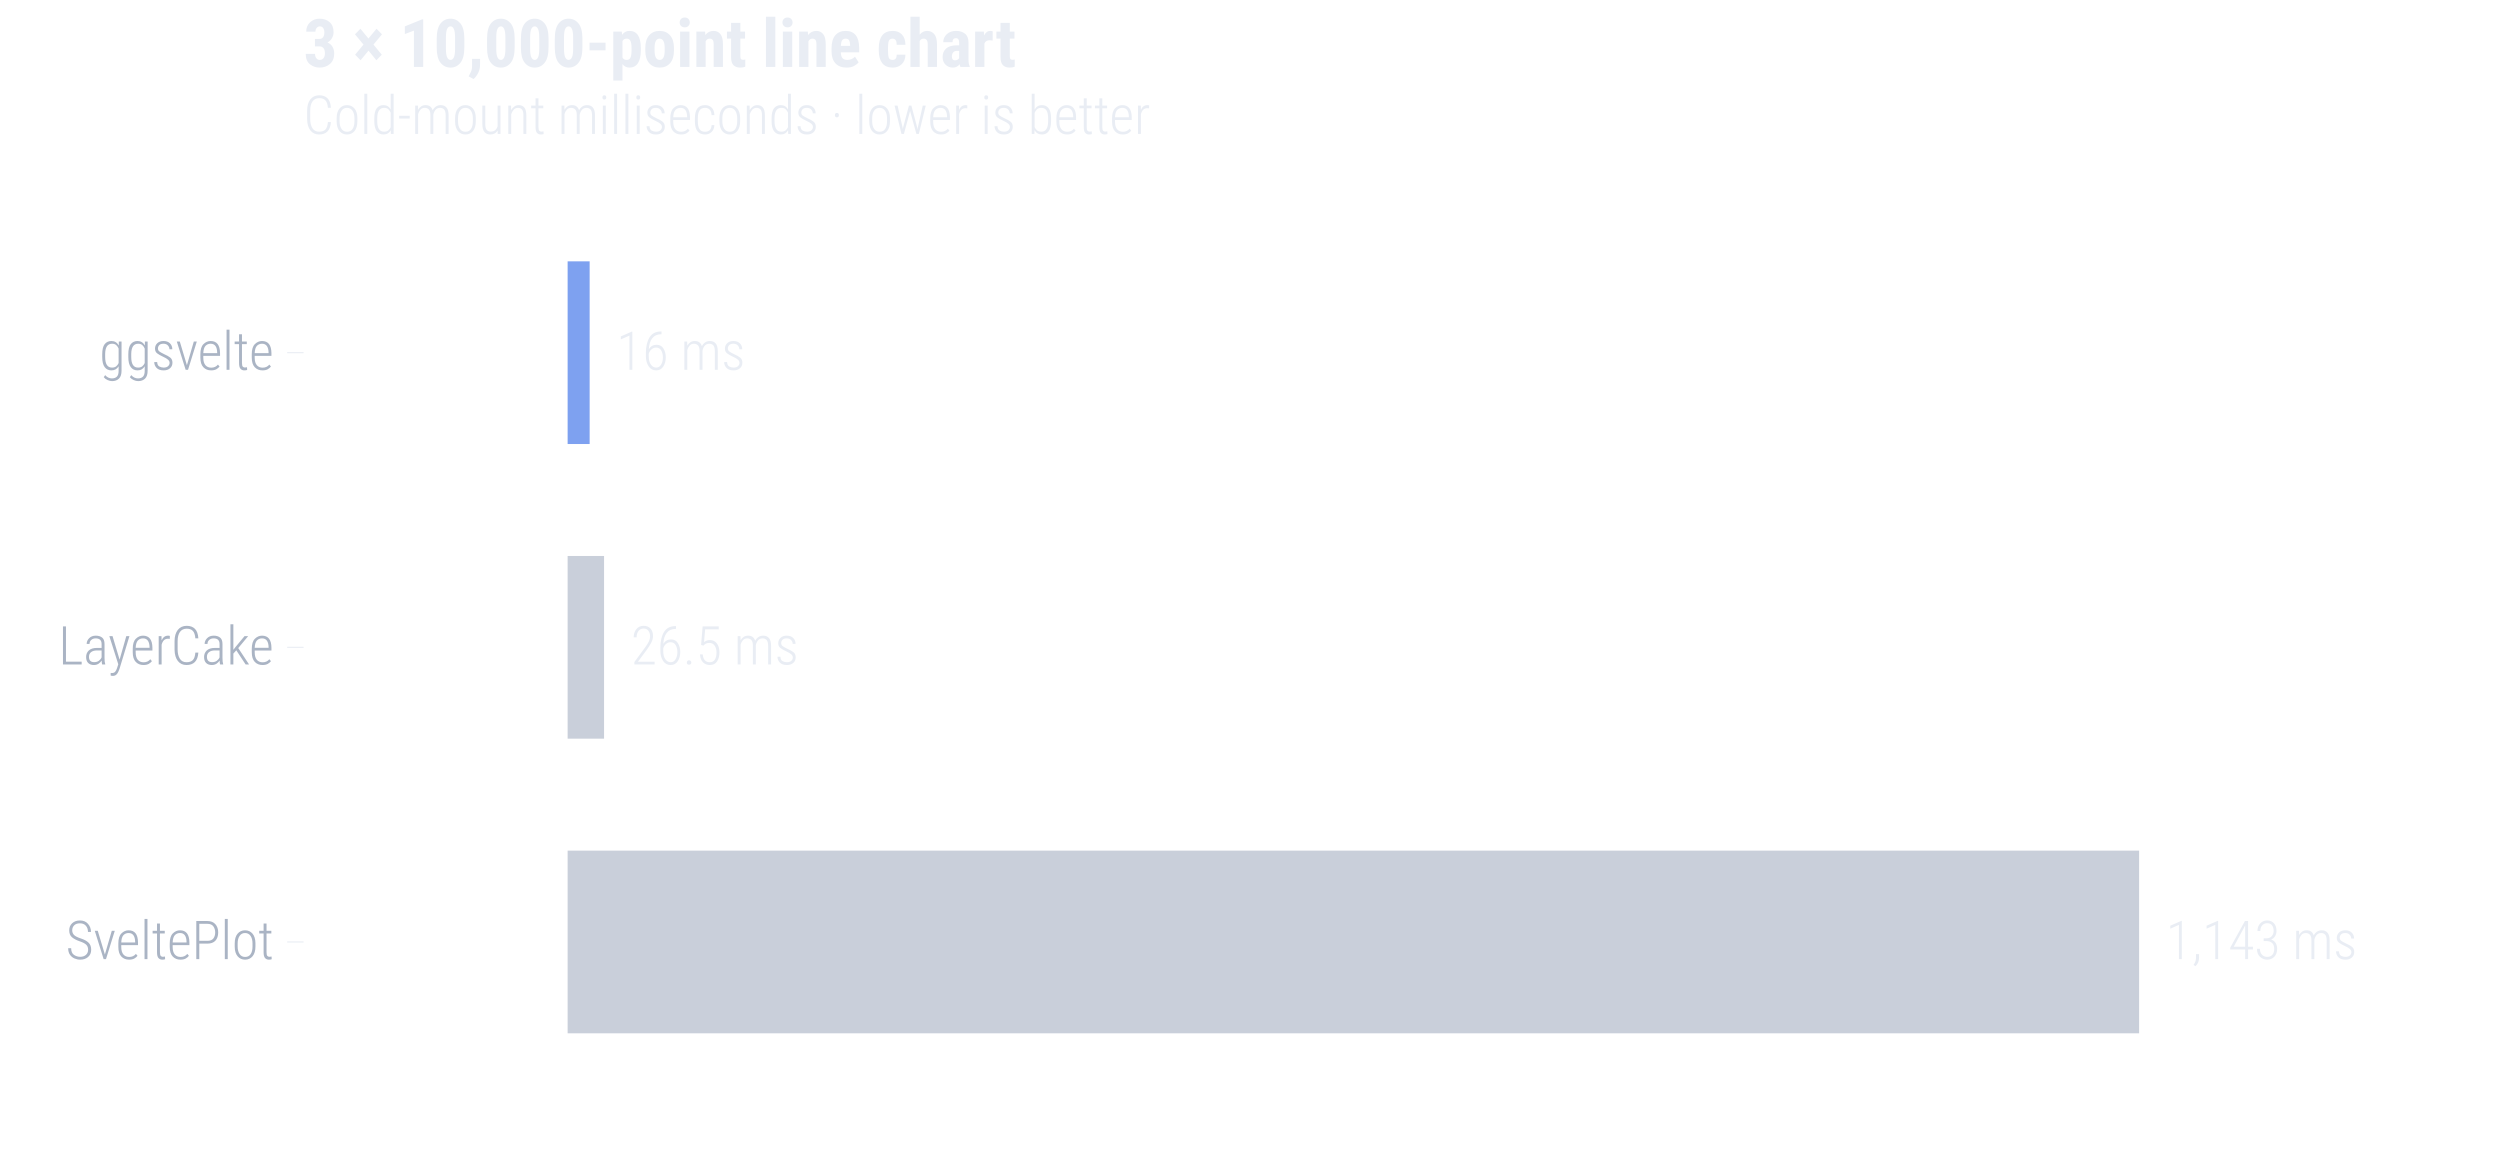
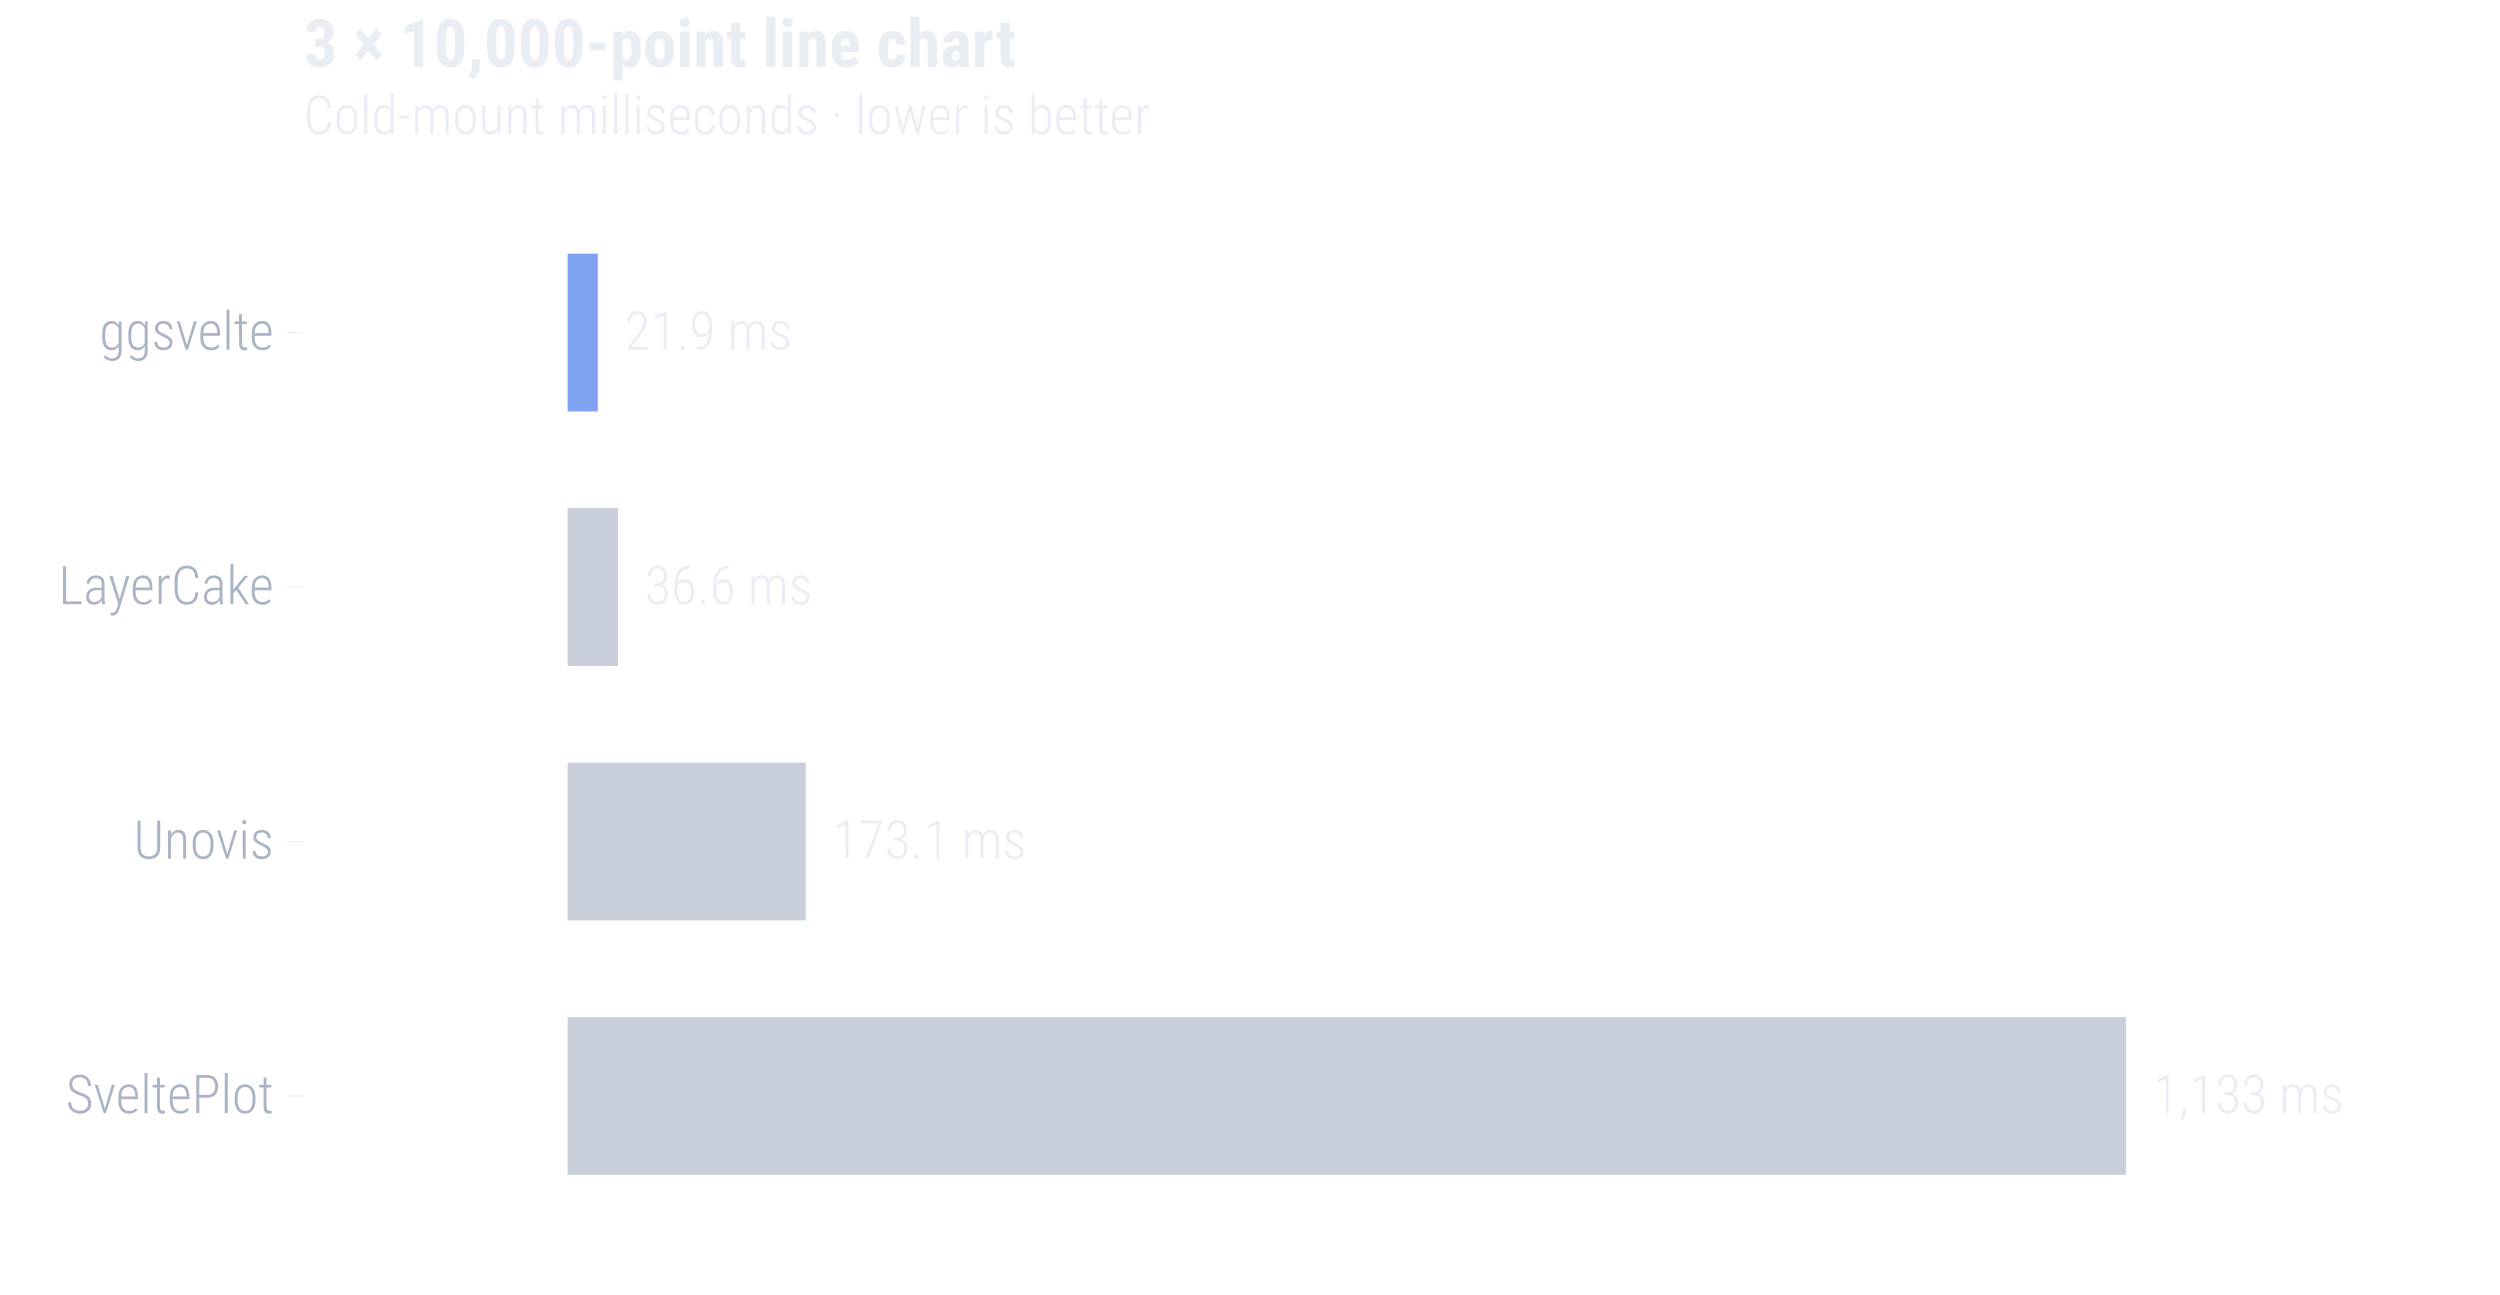
- <svg xmlns="http://www.w3.org/2000/svg" width="560" height="260" viewBox="0 0 560 260" role="img" aria-label="Bar chart of cold-mount time for a 3-series by 10,000-point line chart: ggsvelte 16 ms, LayerCake 26.5 ms, SveltePlot 1,143 ms. Lower is better." class="gg-plot" font-family="&quot;Roboto Condensed&quot;, &quot;Arial Narrow&quot;, Arial, sans-serif" font-size="11" font-weight="300" text-rendering="optimizeLegibility" shape-rendering="geometricPrecision">
-   <rect class="gg-paper" width="560" height="260" fill="var(--gg-paper, transparent)" />
+ <svg xmlns="http://www.w3.org/2000/svg" width="560" height="290" viewBox="0 0 560 290" role="img" aria-label="Bar chart of cold-mount time for a 3-series by 10,000-point line chart: ggsvelte 21.9 ms, LayerCake 36.6 ms, Unovis 173.1 ms, SveltePlot 1,133 ms. Lower is better." class="gg-plot" font-family="&quot;Roboto Condensed&quot;, &quot;Arial Narrow&quot;, Arial, sans-serif" font-size="11" font-weight="300" text-rendering="optimizeLegibility" shape-rendering="geometricPrecision">
+   <rect class="gg-paper" width="560" height="290" fill="var(--gg-paper, transparent)" />
  <text class="gg-title" x="68" y="15" font-size="15" font-weight="700" fill="var(--gg-ink, #e9edf4)">3 × 10,000-point line chart</text>
  <text class="gg-subtitle" x="68" y="30" font-size="12" font-weight="300" fill="var(--gg-ink, #e9edf4)">Cold-mount milliseconds · lower is better</text>
  <defs>
    <clipPath id="gg-clip-0">
-       <rect width="488" height="198" />
+       <rect width="488" height="228" />
    </clipPath>
  </defs>
  <g class="gg-panel" data-panel="0" transform="translate(68,46)">
-     <rect class="gg-panel-background" width="488" height="198" fill="var(--gg-panel, transparent)" />
+     <rect class="gg-panel-background" width="488" height="228" fill="var(--gg-panel, transparent)" />
    <g class="gg-grid" stroke="var(--gg-grid, transparent)" stroke-width="0.25" vector-effect="non-scaling-stroke">
-       <line x1="59.15" y1="0" x2="59.15" y2="198" />
-       <line x1="120.77" y1="0" x2="120.77" y2="198" />
-       <line x1="182.38" y1="0" x2="182.38" y2="198" />
-       <line x1="244" y1="0" x2="244" y2="198" />
-       <line x1="305.62" y1="0" x2="305.62" y2="198" />
-       <line x1="367.23" y1="0" x2="367.23" y2="198" />
-       <line x1="428.85" y1="0" x2="428.85" y2="198" />
-       <line x1="0" y1="165" x2="488" y2="165" />
-       <line x1="0" y1="99" x2="488" y2="99" />
-       <line x1="0" y1="33" x2="488" y2="33" />
+       <line x1="59.15" y1="0" x2="59.15" y2="228" />
+       <line x1="120.77" y1="0" x2="120.77" y2="228" />
+       <line x1="182.38" y1="0" x2="182.38" y2="228" />
+       <line x1="244" y1="0" x2="244" y2="228" />
+       <line x1="305.62" y1="0" x2="305.62" y2="228" />
+       <line x1="367.23" y1="0" x2="367.23" y2="228" />
+       <line x1="428.85" y1="0" x2="428.85" y2="228" />
+       <line x1="0" y1="199.5" x2="488" y2="199.5" />
+       <line x1="0" y1="142.5" x2="488" y2="142.5" />
+       <line x1="0" y1="85.5" x2="488" y2="85.5" />
+       <line x1="0" y1="28.5" x2="488" y2="28.5" />
    </g>
    <g class="gg-marks" clip-path="url(#gg-clip-0)">
      <g class="gg-batch gg-rects" data-layer="0">
-         <rect x="59.15" y="12.54" width="4.93" height="40.92" fill="#7ea1f0" />
-         <rect x="59.15" y="78.54" width="8.16" height="40.92" fill="#c9cfda" />
-         <rect x="59.15" y="144.54" width="352.01" height="40.92" fill="#c9cfda" />
+         <rect x="59.15" y="10.83" width="6.75" height="35.34" fill="#7ea1f0" />
+         <rect x="59.15" y="67.83" width="11.28" height="35.34" fill="#c9cfda" />
+         <rect x="59.15" y="124.83" width="53.33" height="35.34" fill="#c9cfda" />
+         <rect x="59.15" y="181.83" width="349.06" height="35.34" fill="#c9cfda" />
      </g>
      <g class="gg-batch gg-glyphs" data-layer="1" font-size="12" text-anchor="start">
-         <text x="70.08" y="33" dy="0.32em" fill="var(--gg-ink, #e9edf4)">16 ms</text>
-         <text x="73.32" y="99" dy="0.32em" fill="var(--gg-ink, #e9edf4)">26.5 ms</text>
-         <text x="417.16" y="165" dy="0.32em" fill="var(--gg-ink, #e9edf4)">1,143 ms</text>
+         <text x="71.9" y="28.5" dy="0.32em" fill="var(--gg-ink, #e9edf4)">21.9 ms</text>
+         <text x="76.43" y="85.5" dy="0.32em" fill="var(--gg-ink, #e9edf4)">36.6 ms</text>
+         <text x="118.48" y="142.5" dy="0.32em" fill="var(--gg-ink, #e9edf4)">173.1 ms</text>
+         <text x="414.21" y="199.5" dy="0.32em" fill="var(--gg-ink, #e9edf4)">1,133 ms</text>
      </g>
    </g>
-     <rect class="gg-panel-border" width="488" height="198" fill="none" stroke="var(--gg-panelBorder, transparent)" stroke-width="0.5" vector-effect="non-scaling-stroke" />
+     <rect class="gg-panel-border" width="488" height="228" fill="none" stroke="var(--gg-panelBorder, transparent)" stroke-width="0.5" vector-effect="non-scaling-stroke" />
  </g>
  <g class="gg-axis gg-axis-y" transform="translate(68,46)">
-     <g class="gg-tick" transform="translate(0,165)">
+     <g class="gg-tick" transform="translate(0,199.5)">
      <line x2="-3.67" stroke="var(--gg-tickColor, #e9edf4)" stroke-width="0.25" vector-effect="non-scaling-stroke" />
      <text x="-6.67" dy="0.32em" text-anchor="end" fill="var(--gg-axisText, #aab4c4)" font-size="12" font-weight="300">SveltePlot</text>
    </g>
-     <g class="gg-tick" transform="translate(0,99)">
+     <g class="gg-tick" transform="translate(0,142.5)">
+       <line x2="-3.67" stroke="var(--gg-tickColor, #e9edf4)" stroke-width="0.25" vector-effect="non-scaling-stroke" />
+       <text x="-6.67" dy="0.32em" text-anchor="end" fill="var(--gg-axisText, #aab4c4)" font-size="12" font-weight="300">Unovis</text>
+     </g>
+     <g class="gg-tick" transform="translate(0,85.5)">
      <line x2="-3.67" stroke="var(--gg-tickColor, #e9edf4)" stroke-width="0.25" vector-effect="non-scaling-stroke" />
      <text x="-6.67" dy="0.32em" text-anchor="end" fill="var(--gg-axisText, #aab4c4)" font-size="12" font-weight="300">LayerCake</text>
    </g>
-     <g class="gg-tick" transform="translate(0,33)">
+     <g class="gg-tick" transform="translate(0,28.5)">
      <line x2="-3.67" stroke="var(--gg-tickColor, #e9edf4)" stroke-width="0.25" vector-effect="non-scaling-stroke" />
      <text x="-6.67" dy="0.32em" text-anchor="end" fill="var(--gg-axisText, #aab4c4)" font-size="12" font-weight="300">ggsvelte</text>
    </g>
  </g>
</svg>
